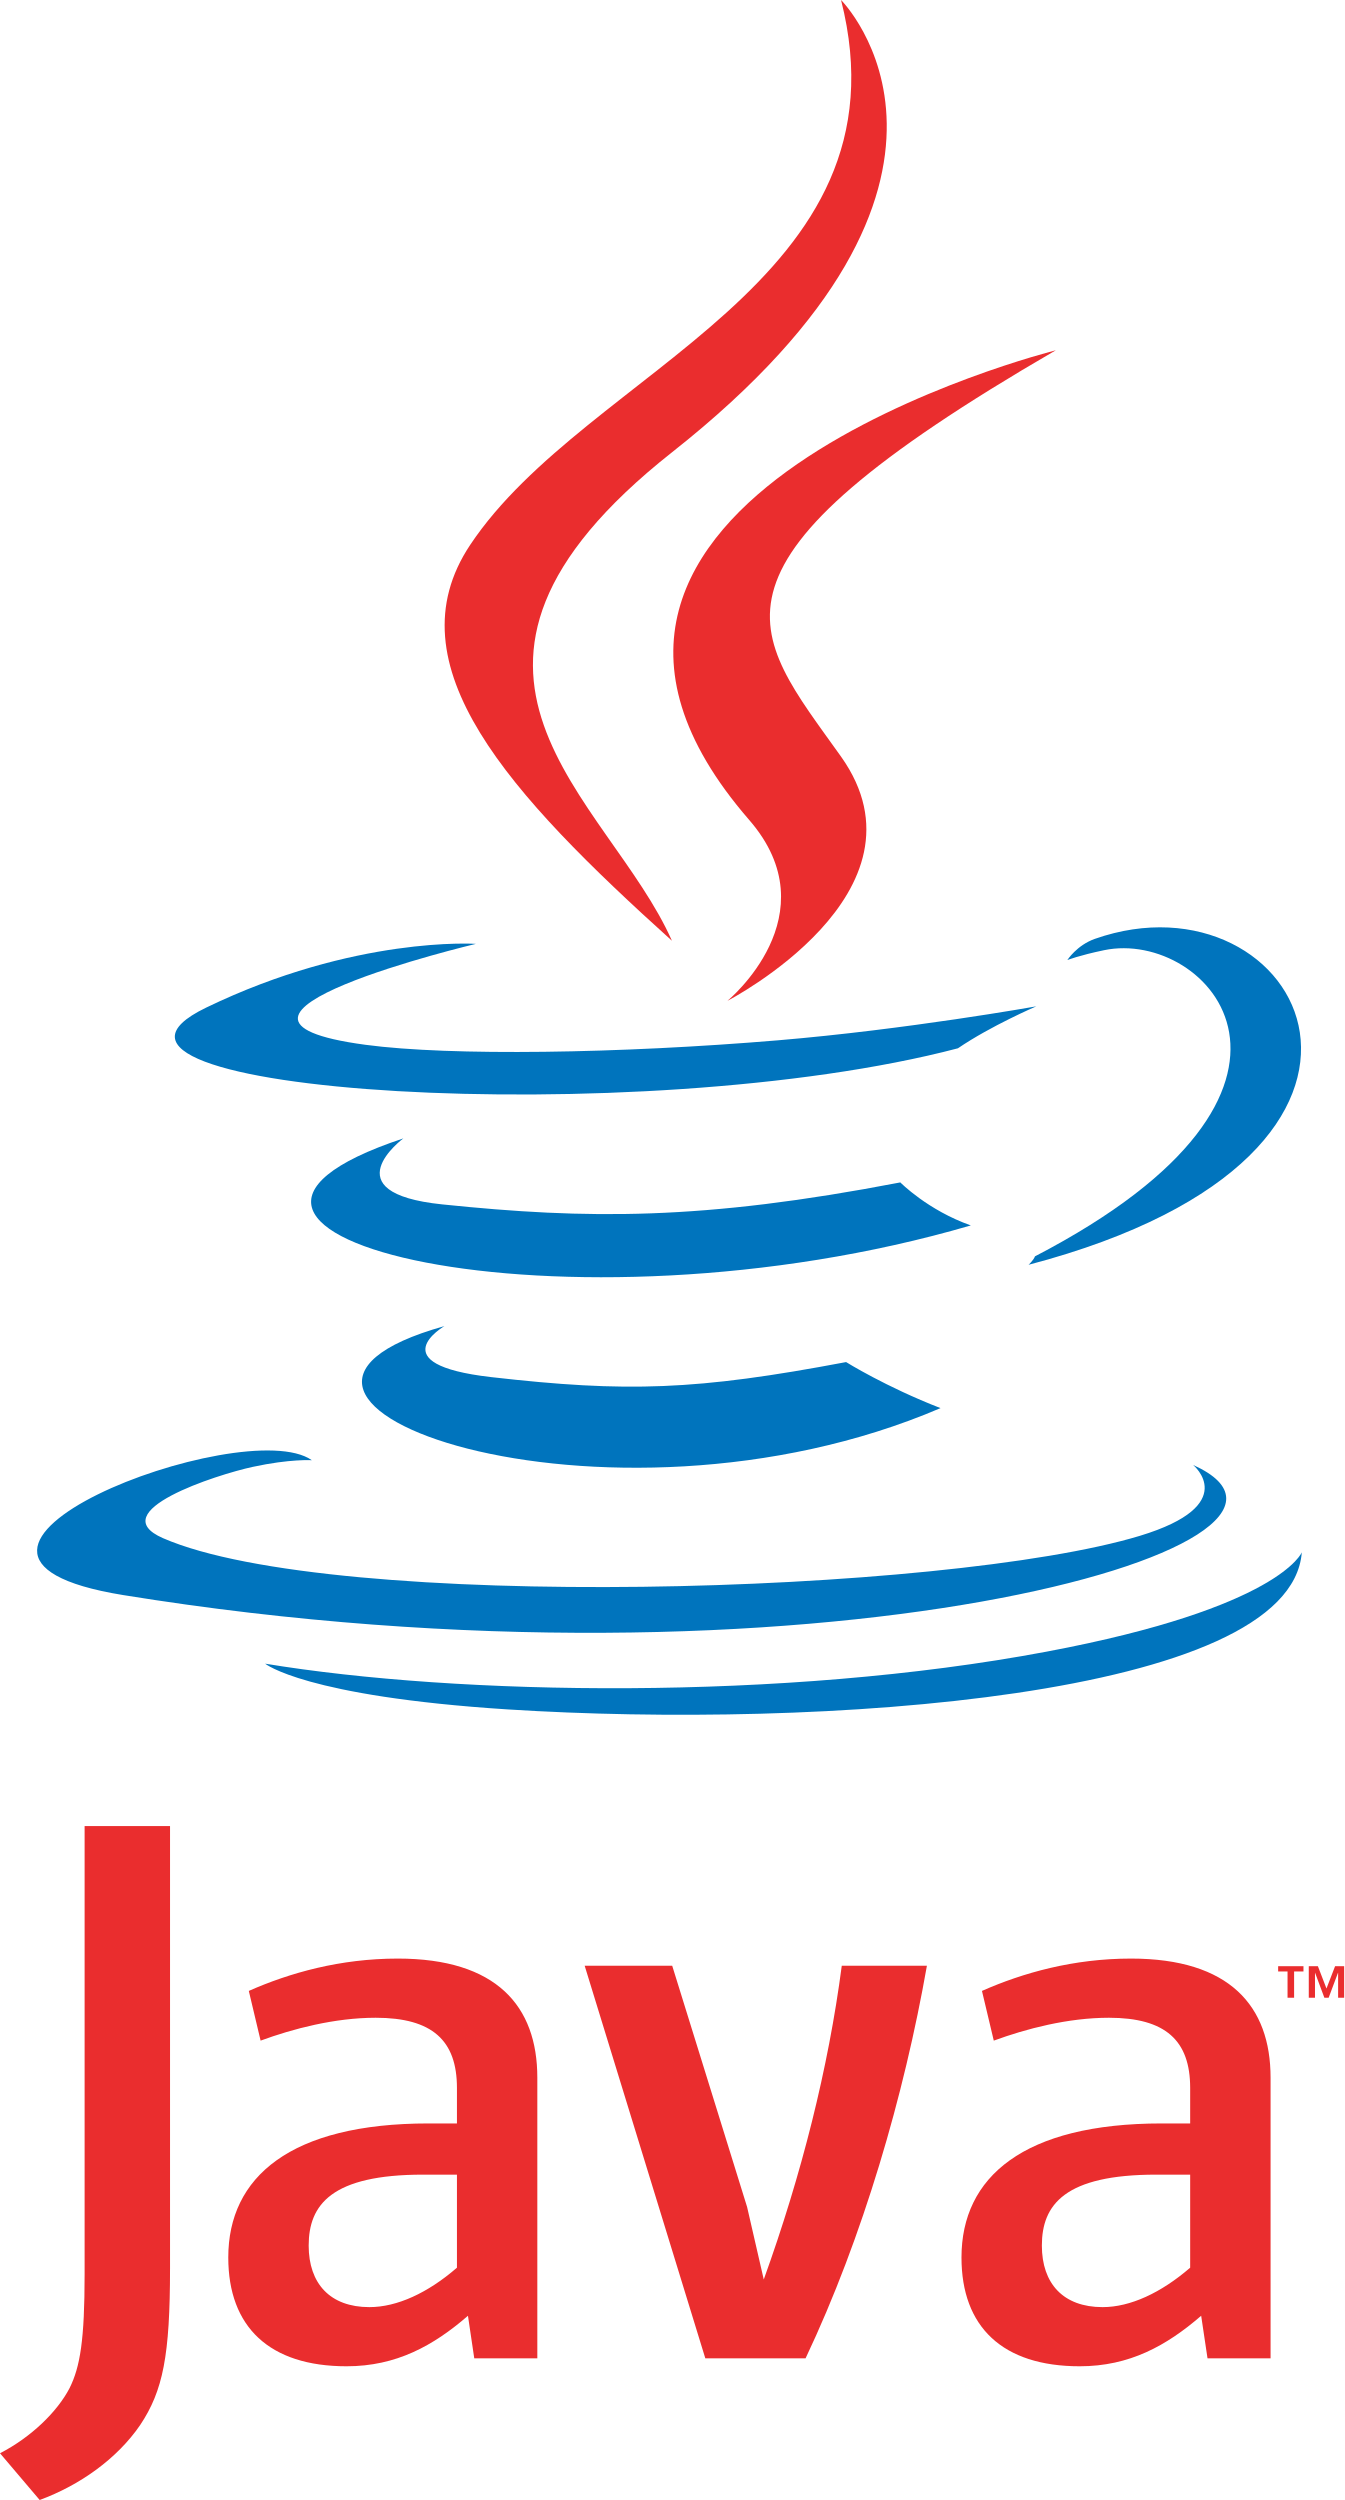
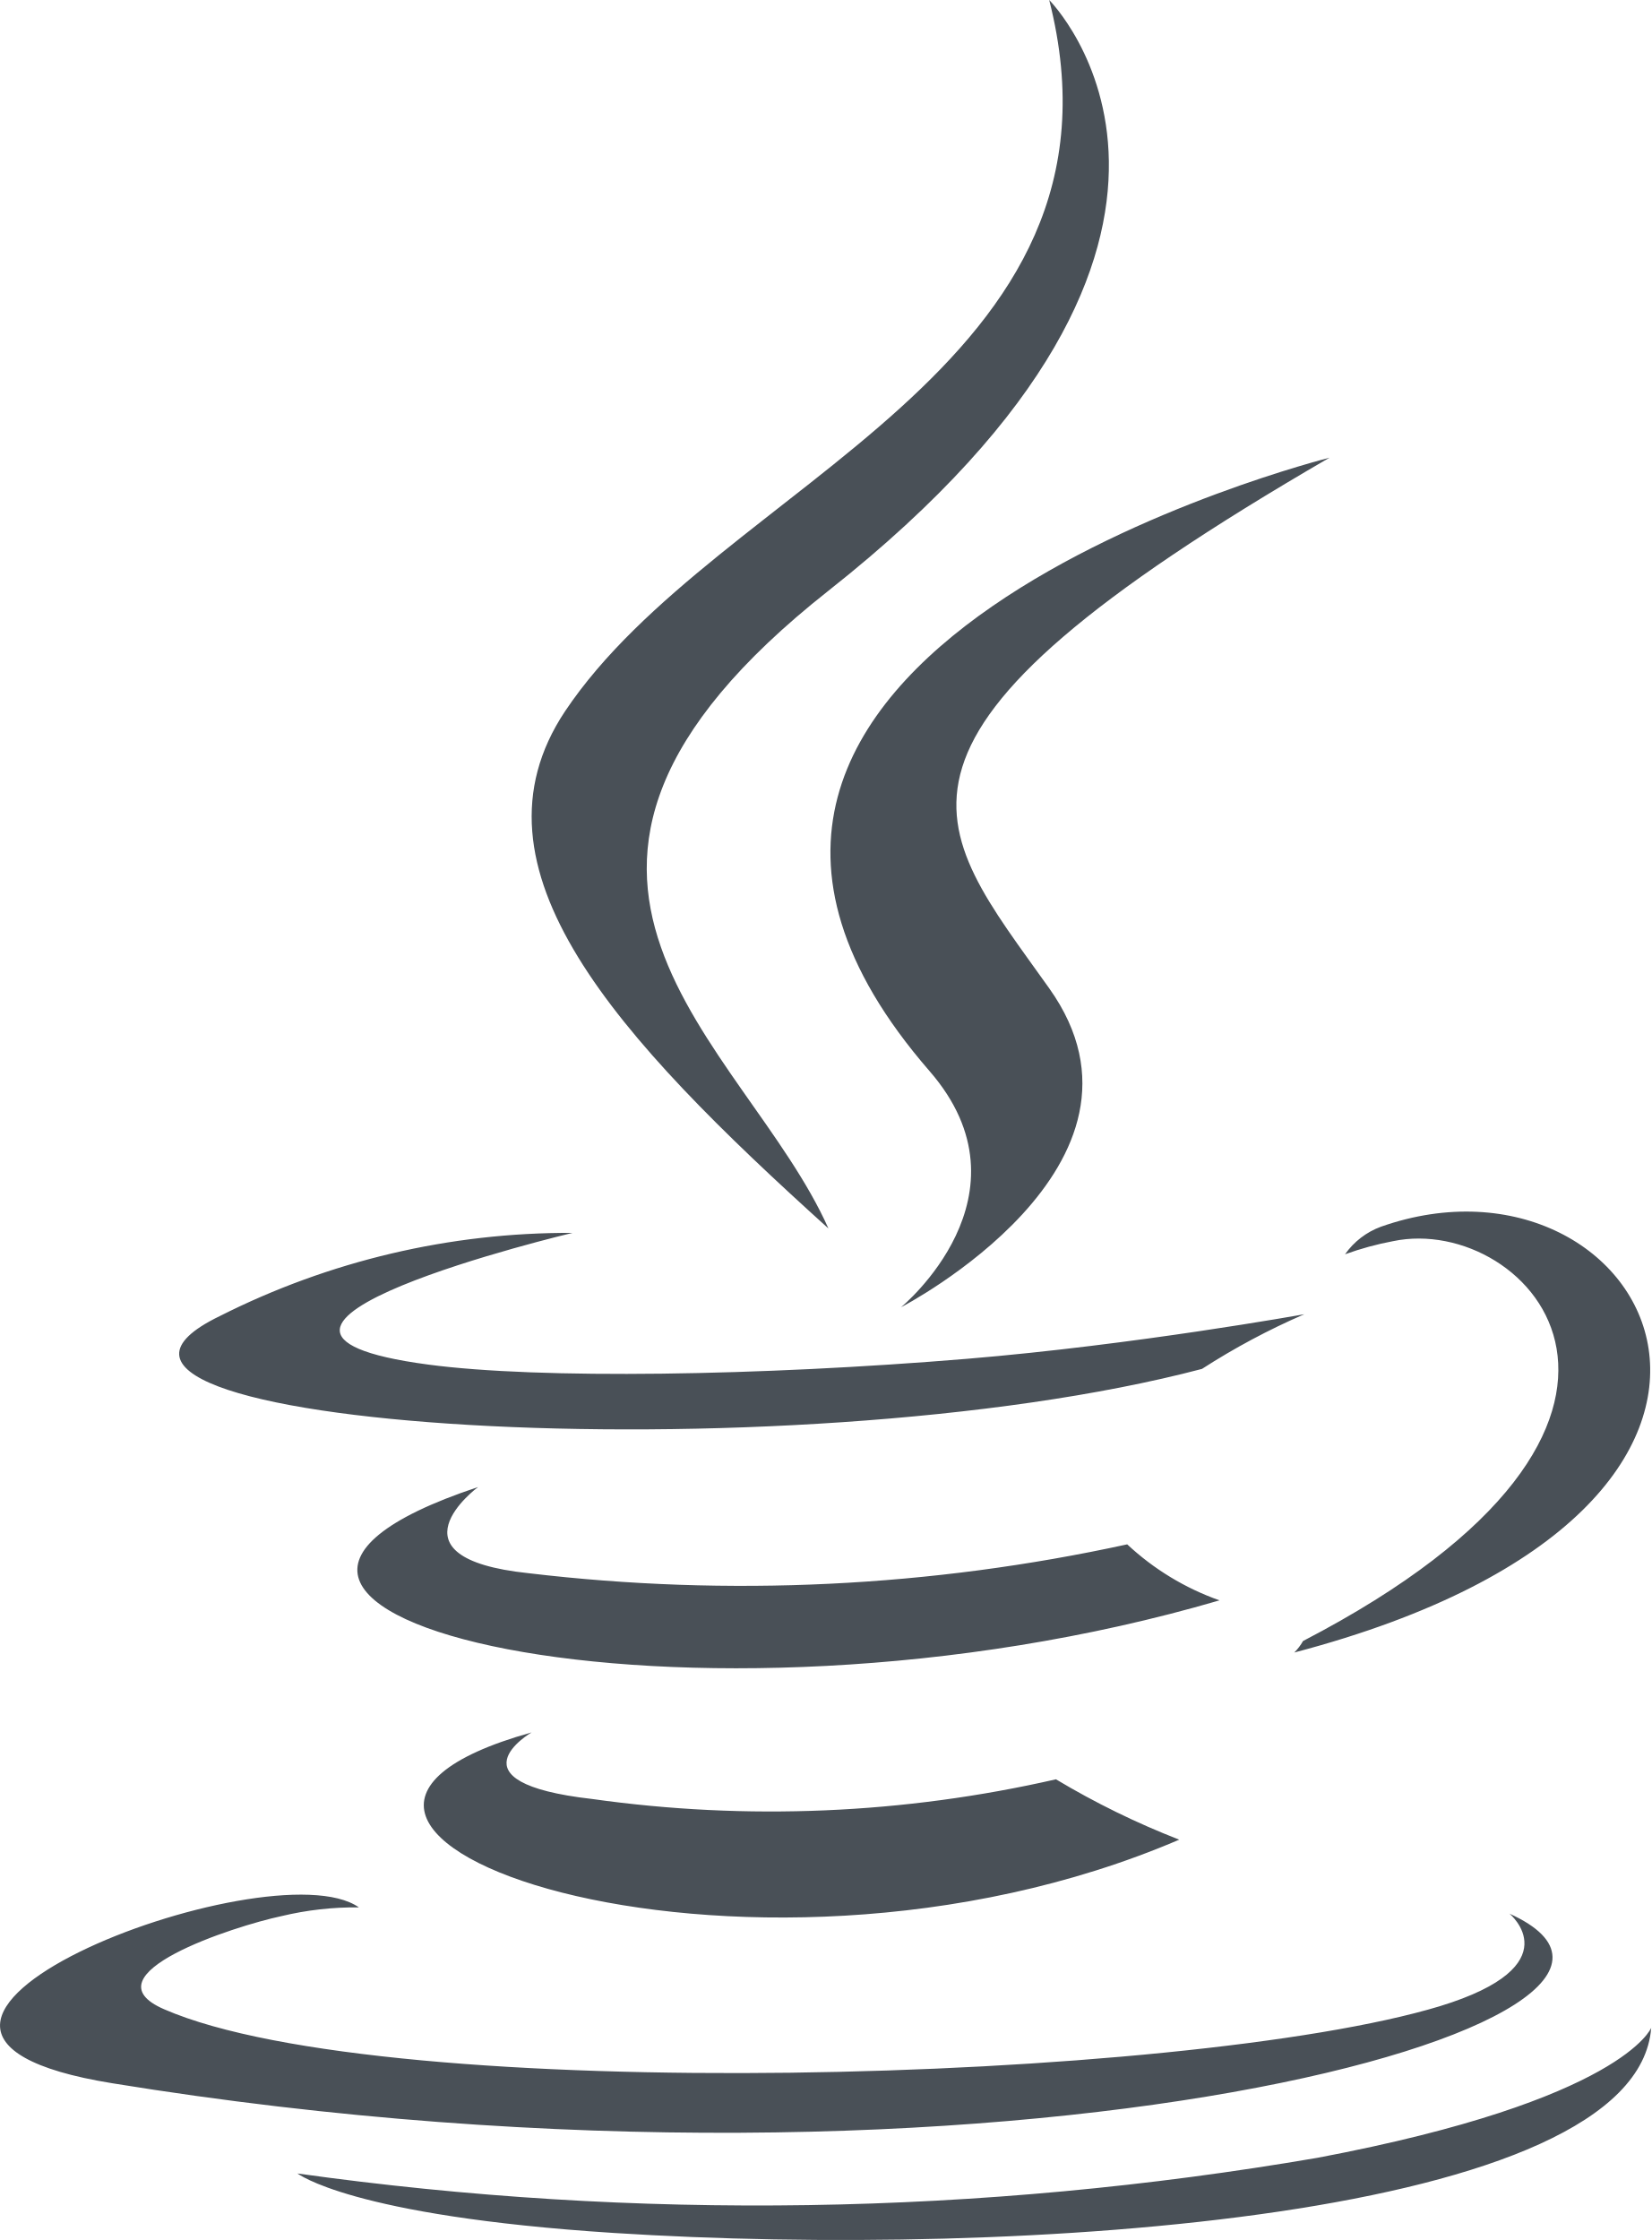
- <svg xmlns="http://www.w3.org/2000/svg" version="1.1" id="Layer_1" width="354.346" height="659.055" viewBox="0 0 354.346 659.055" overflow="visible" enable-background="new 0 0 354.346 659.055" xml:space="preserve">
-   <g>
-     <path fill-rule="evenodd" clip-rule="evenodd" fill="#0074BD" d="M117.151,349.592c0,0-17.265,10.049,12.301,13.44   c35.824,4.09,54.13,3.501,93.596-3.959c0,0,10.397,6.504,24.892,12.137C159.439,409.127,47.644,369.013,117.151,349.592   L117.151,349.592z" />
-     <path fill-rule="evenodd" clip-rule="evenodd" fill="#0074BD" d="M106.331,300.104c0,0-19.367,14.339,10.221,17.397   c38.271,3.951,68.483,4.275,120.792-5.792c0,0,7.218,7.332,18.585,11.339C148.943,354.342,29.782,325.51,106.331,300.104   L106.331,300.104z" />
-     <path fill-rule="evenodd" clip-rule="evenodd" fill="#EA2D2E" d="M197.494,216.145c21.818,25.115-5.721,47.697-5.721,47.697   s55.367-28.577,29.945-64.38c-23.752-33.373-41.962-49.951,56.623-107.124C278.342,92.338,123.587,130.979,197.494,216.145   L197.494,216.145z" />
-     <path fill-rule="evenodd" clip-rule="evenodd" fill="#0074BD" d="M314.542,386.202c0,0,12.781,10.536-14.077,18.684   c-51.071,15.469-212.604,20.135-257.47,0.619c-16.117-7.02,14.121-16.75,23.635-18.805c9.92-2.146,15.584-1.754,15.584-1.754   c-17.937-12.631-115.935,24.807-49.772,35.544C212.871,449.736,361.337,407.317,314.542,386.202L314.542,386.202z" />
-     <path fill-rule="evenodd" clip-rule="evenodd" fill="#0074BD" d="M125.46,248.822c0,0-82.155,19.519-29.092,26.613   c22.412,2.999,67.063,2.309,108.685-1.183c34.006-2.854,68.133-8.958,68.133-8.958s-11.982,5.14-20.657,11.06   C169.085,298.301,7.917,288.08,54.322,265.642C93.549,246.665,125.46,248.822,125.46,248.822L125.46,248.822z" />
-     <path fill-rule="evenodd" clip-rule="evenodd" fill="#0074BD" d="M272.846,331.198c84.818-44.063,45.597-86.412,18.223-80.708   c-6.694,1.397-9.697,2.607-9.697,2.607s2.494-3.907,7.243-5.588c54.155-19.03,95.794,56.146-17.464,85.919   C271.15,333.428,272.453,332.248,272.846,331.198L272.846,331.198z" />
-     <path fill-rule="evenodd" clip-rule="evenodd" fill="#EA2D2E" d="M221.719,0c0,0,46.963,46.99-44.557,119.227   c-73.393,57.969-16.734,91.009-0.026,128.778c-42.845-38.653-74.271-72.684-53.192-104.352   C154.898,97.174,240.663,74.632,221.719,0L221.719,0z" />
-     <path fill-rule="evenodd" clip-rule="evenodd" fill="#0074BD" d="M133.799,450.637c81.397,5.204,206.426-2.896,209.385-41.415   c0,0-5.688,14.602-67.276,26.188c-69.481,13.081-155.197,11.558-206.016,3.167C69.892,438.577,80.303,447.194,133.799,450.637   L133.799,450.637z" />
-     <path fill-rule="evenodd" clip-rule="evenodd" fill="#EA2D2E" d="M339.426,519.716h-2.479v-1.385h6.676v1.385h-2.469v6.928h-1.729   V519.716L339.426,519.716L339.426,519.716z M352.756,520.067h-0.032l-2.461,6.576h-1.132l-2.446-6.576h-0.025v6.576h-1.638v-8.313   h2.402l2.264,5.885l2.271-5.885h2.388v8.313h-1.59V520.067L352.756,520.067z" />
-     <path fill-rule="evenodd" clip-rule="evenodd" fill="#EA2D2E" d="M120.461,597.813c-7.676,6.654-15.793,10.396-23.079,10.396   c-10.378,0-16.007-6.236-16.007-16.216c0-10.803,6.027-18.71,30.163-18.71h8.923V597.813L120.461,597.813L120.461,597.813z    M141.65,621.716V547.72c0-18.915-10.787-31.396-36.782-31.396c-15.168,0-28.467,3.75-39.278,8.525l3.111,13.106   c8.515-3.127,19.526-6.031,30.337-6.031c14.978,0,21.423,6.031,21.423,18.505v9.356h-7.485c-36.383,0-52.798,14.11-52.798,35.336   c0,18.285,10.819,28.682,31.185,28.682c13.088,0,22.87-5.405,32.001-13.315l1.663,11.228H141.65L141.65,621.716z" />
-     <path fill-rule="evenodd" clip-rule="evenodd" fill="#EA2D2E" d="M212.362,621.716h-26.423l-31.807-103.502h23.077l19.743,63.6   l4.391,19.109c9.965-27.639,17.032-55.701,20.566-82.709h22.445C238.352,552.294,227.523,589.706,212.362,621.716L212.362,621.716z   " />
-     <path fill-rule="evenodd" clip-rule="evenodd" fill="#EA2D2E" d="M313.755,597.813c-7.701,6.654-15.82,10.396-23.086,10.396   c-10.382,0-16.011-6.236-16.011-16.216c0-10.803,6.039-18.71,30.154-18.71h8.942V597.813L313.755,597.813L313.755,597.813z    M334.951,621.716V547.72c0-18.915-10.818-31.396-36.789-31.396c-15.188,0-28.484,3.75-39.295,8.525l3.116,13.106   c8.519-3.127,19.545-6.031,30.355-6.031c14.96,0,21.416,6.031,21.416,18.505v9.356h-7.485c-36.391,0-52.801,14.11-52.801,35.336   c0,18.285,10.804,28.682,31.169,28.682c13.099,0,22.862-5.405,32.018-13.315l1.674,11.228H334.951L334.951,621.716z" />
-     <path fill-rule="evenodd" clip-rule="evenodd" fill="#EA2D2E" d="M36.941,639.306c-6.037,8.821-15.8,15.809-26.479,19.749   L0,646.731c8.135-4.178,15.103-10.912,18.345-17.182c2.796-5.589,3.96-12.773,3.96-29.971V481.398h22.519v116.551   C44.824,620.95,42.988,630.249,36.941,639.306L36.941,639.306z" />
-   </g>
+ <svg xmlns="http://www.w3.org/2000/svg" width="57.588" height="78.111" viewBox="0 0 57.588 78.111">
+   <defs>
+     <style>.a{fill:#495057;}</style>
+   </defs>
+   <path class="a" d="M42.128,47.735a24.662,24.662,0,0,1,3.57-1.907s-5.9,1.068-11.777,1.556c-7.185.595-14.9.717-18.78.2-9.169-1.22,5.034-4.592,5.034-4.592a27.02,27.02,0,0,0-12.3,2.9C-.13,49.764,27.712,51.534,42.128,47.735ZM29.1,42.838C26.2,36.324,16.422,30.6,29.1,20.6,44.914,8.116,36.8,0,36.8,0c3.28,12.891-11.533,16.8-16.888,24.806C16.27,30.283,21.7,36.156,29.1,42.838ZM46.583,15.958c.015,0-26.728,6.682-13.959,21.389,3.768,4.333-.992,8.238-.992,8.238S41.2,40.641,36.8,34.463c-4.1-5.767-7.246-8.635,9.779-18.505Zm-.931,41.267a1.86,1.86,0,0,1-.305.4C64.92,52.48,57.72,39.482,48.368,42.777a2.644,2.644,0,0,0-1.251.961,10.748,10.748,0,0,1,1.678-.458c4.729-.992,11.518,6.331-3.143,13.944Zm7.195,9.5s2.212,1.815-2.426,3.234c-8.833,2.67-36.736,3.478-44.486.107-2.792-1.205,2.441-2.9,4.089-3.249a11.068,11.068,0,0,1,2.7-.305c-3.1-2.182-20.031,4.287-8.6,6.133C35.278,77.713,60.933,70.375,52.847,66.729ZM18.741,60.413C6.735,63.769,26.049,70.7,41.335,64.151a28.359,28.359,0,0,1-4.3-2.105,44.646,44.646,0,0,1-16.171.687c-5.111-.58-2.121-2.319-2.121-2.319Zm27.43,14.829a115.636,115.636,0,0,1-35.592.549c0-.015,1.8,1.48,11.045,2.075,14.066.9,35.668-.5,36.171-7.155,0,0-.976,2.517-11.625,4.531ZM39.52,53.853A63.022,63.022,0,0,1,18.65,54.86c-5.111-.534-1.77-3.005-1.77-3.005-13.242,4.394,7.353,9.367,25.859,3.951a9.21,9.21,0,0,1-3.219-1.953Z" transform="translate(-0.208)" />
</svg>
